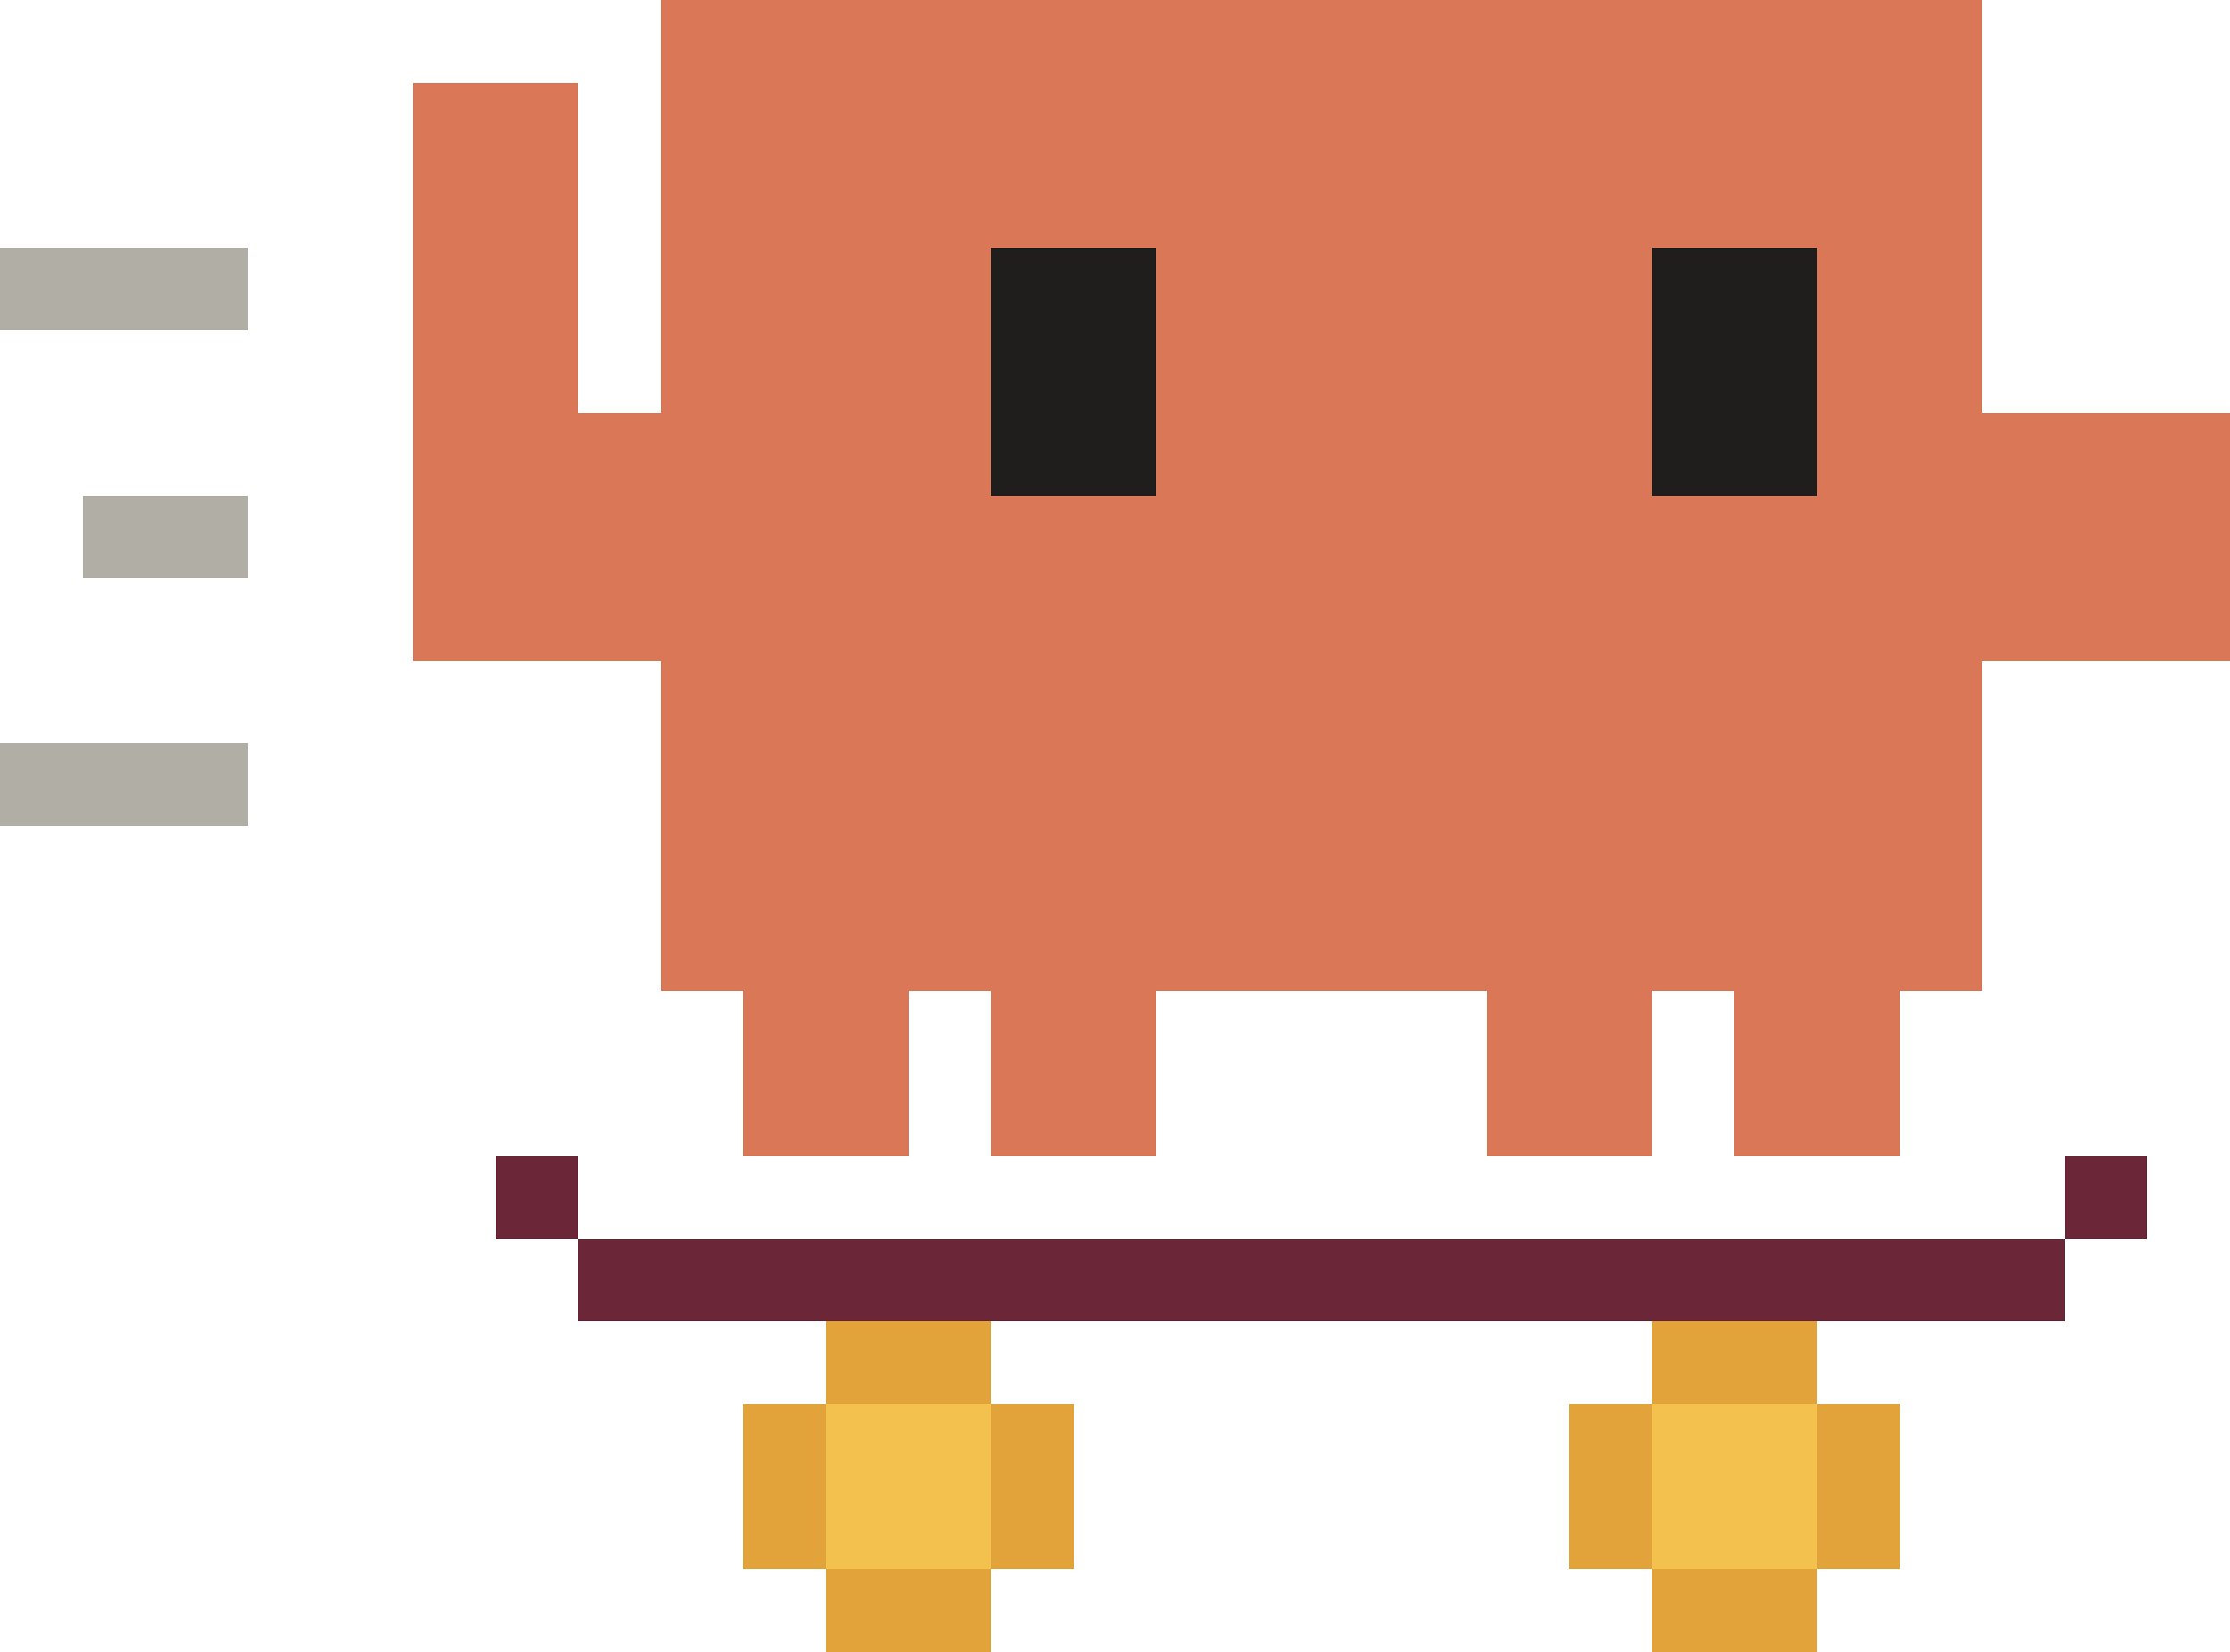
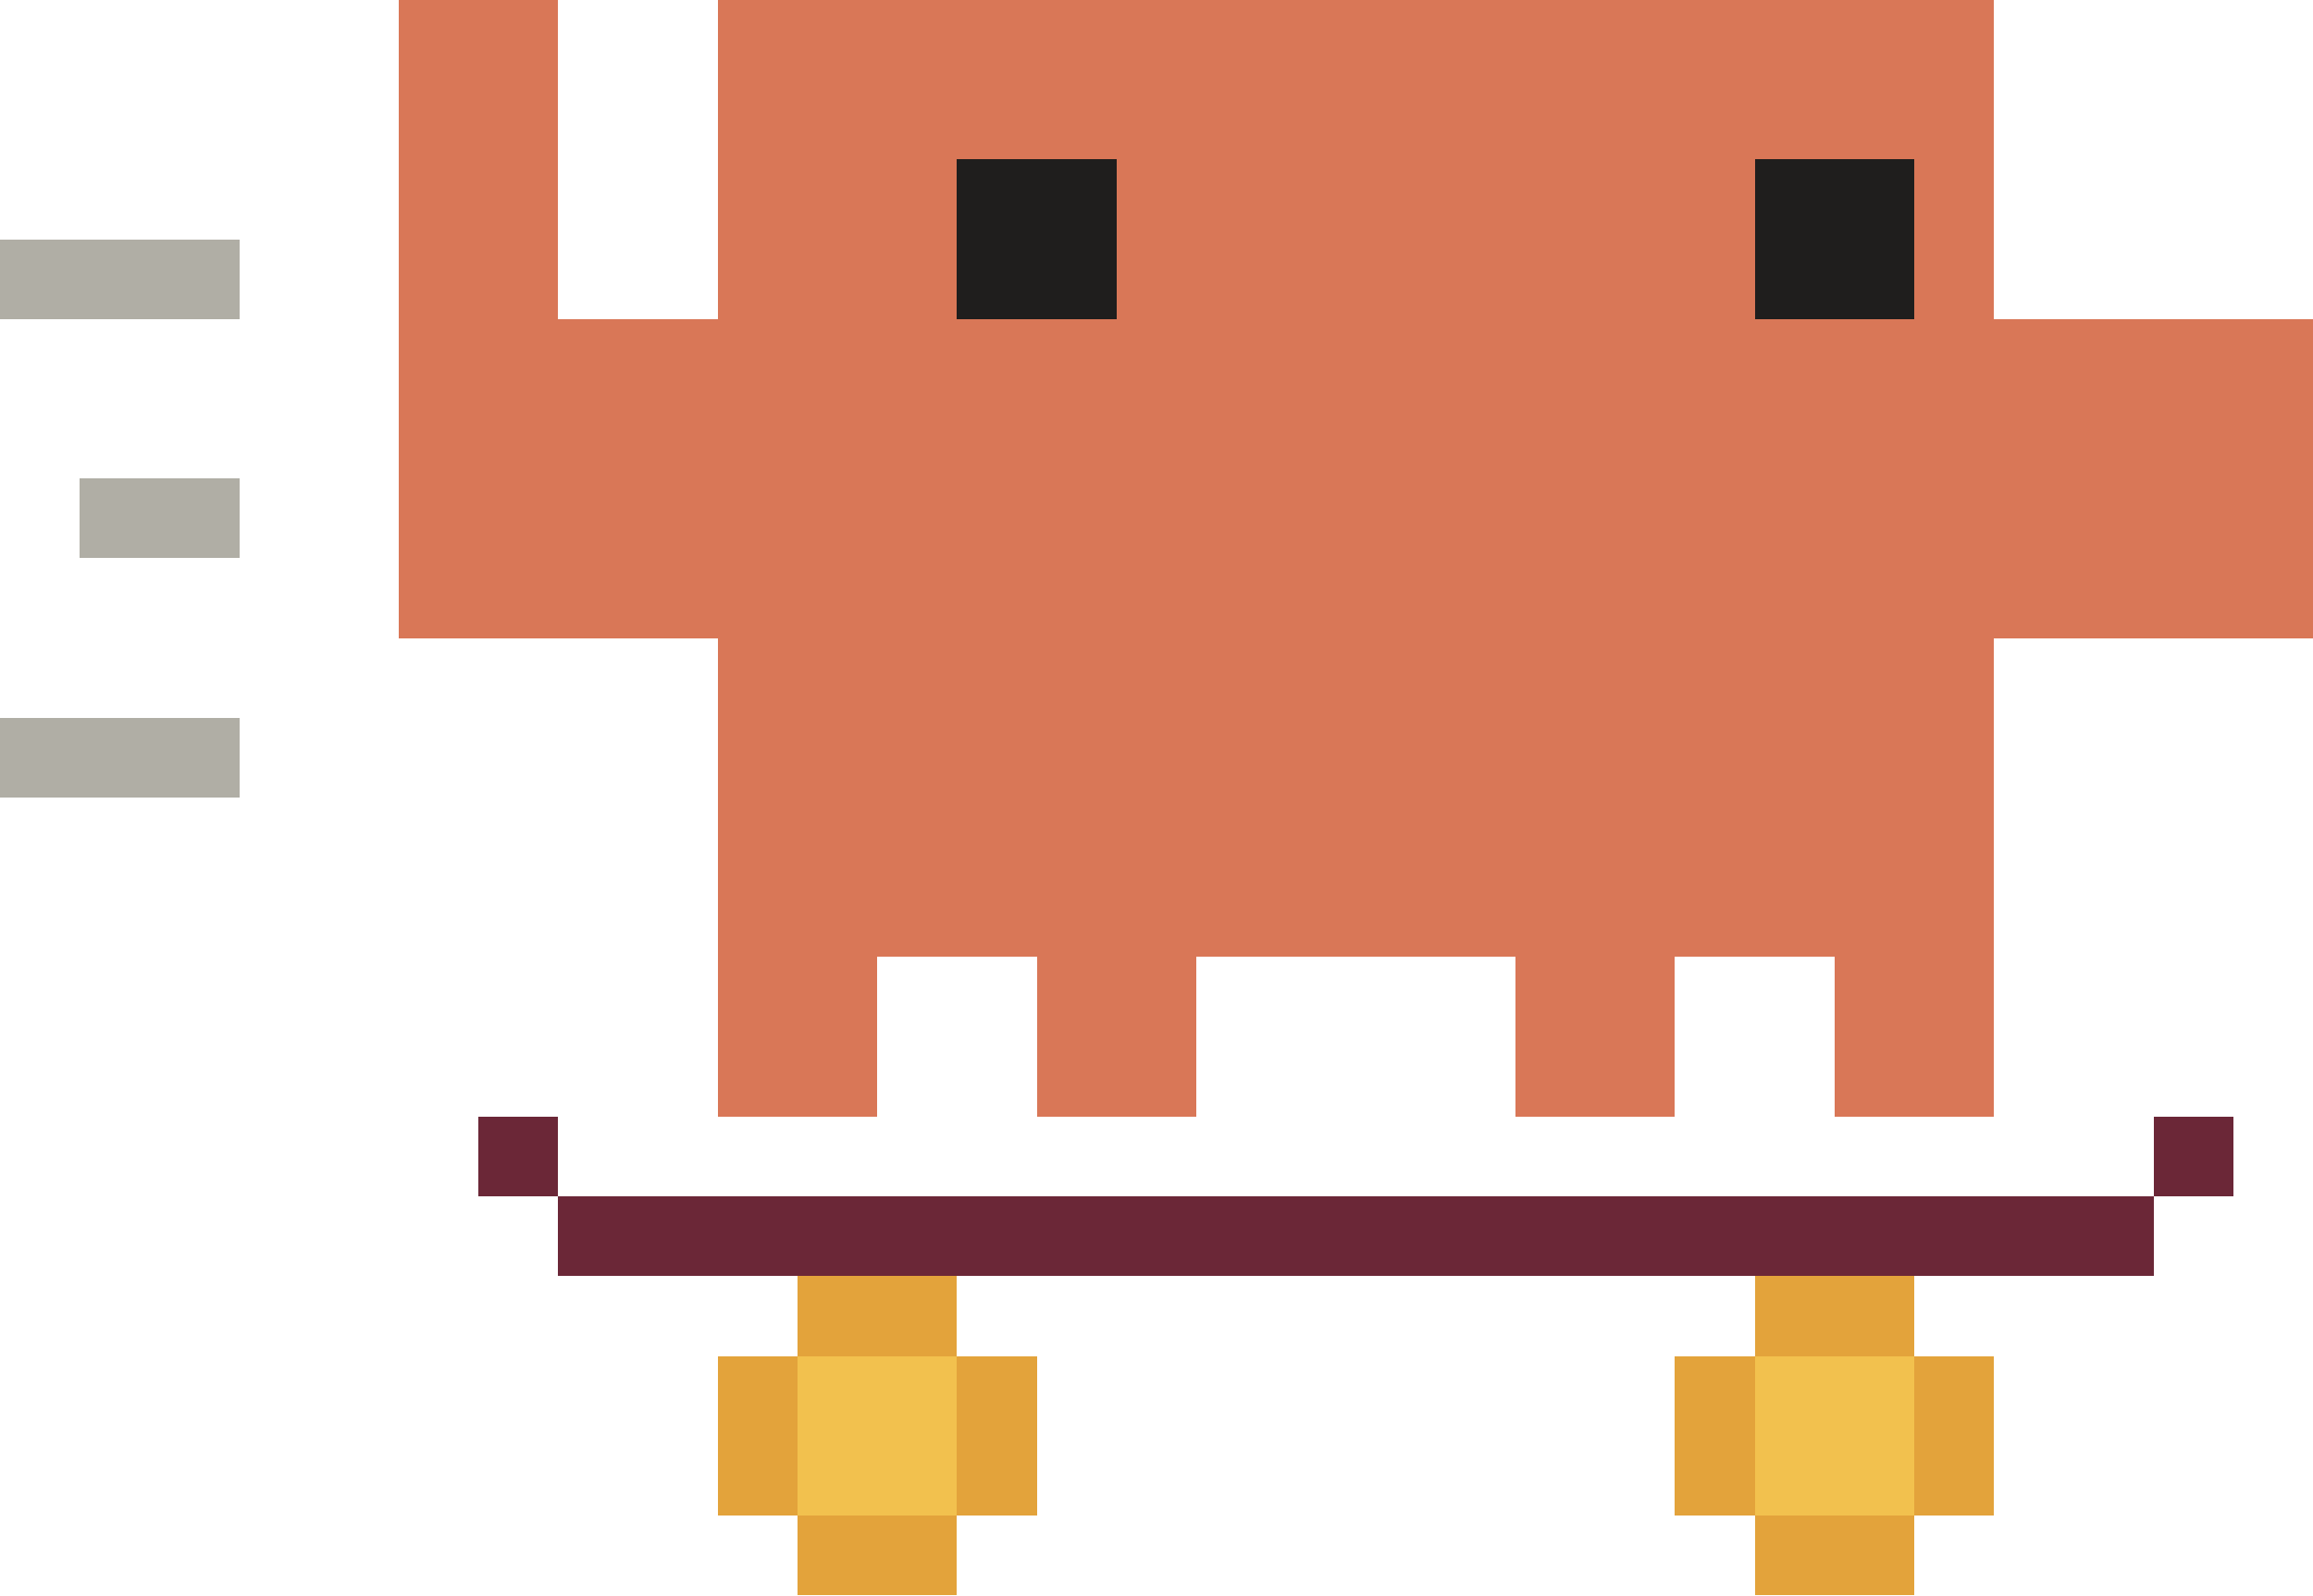
- <svg xmlns="http://www.w3.org/2000/svg" viewBox="0 0 27 20" width="432" height="320" shape-rendering="crispEdges">
-   <path fill="#D97757" d="M8 0h16v3h-16zM5 1h2v4h-2zM8 3h4v2h-4zM14 3h6v3h-6zM22 3h2v2h-2zM5 5h7v1h-7zM22 5h5v1h-5zM5 6h22v2h-22zM8 8h16v4h-16zM9 12h2v2h-2zM12 12h2v2h-2zM18 12h2v2h-2zM21 12h2v2h-2z" />
+ <svg xmlns="http://www.w3.org/2000/svg" viewBox="0 0 29 20" width="464" height="320" shape-rendering="crispEdges">
+   <path fill="#D97757" d="M5 0h2v4h-2zM9 0h16v2h-16zM9 2h3v2h-3zM14 2h8v2h-8zM24 2h1v2h-1zM5 4h24v4h-24zM9 8h16v4h-16zM9 12h2v2h-2zM13 12h2v2h-2zM19 12h2v2h-2zM23 12h2v2h-2z" />
+   <path fill="#1F1E1D" d="M12 2h2v2h-2zM22 2h2v2h-2z" />
  <path fill="#B0AEA5" d="M0 3h3v1h-3zM1 6h2v1h-2zM0 9h3v1h-3z" />
-   <path fill="#1F1E1D" d="M12 3h2v3h-2zM20 3h2v3h-2z" />
-   <path fill="#6B2737" d="M6 14h1v1h-1zM25 14h1v1h-1zM7 15h18v1h-18z" />
-   <path fill="#E3A33B" d="M10 16h2v1h-2zM20 16h2v1h-2zM9 17h1v2h-1zM12 17h1v2h-1zM19 17h1v2h-1zM22 17h1v2h-1zM10 19h2v1h-2zM20 19h2v1h-2z" />
-   <path fill="#F2C14E" d="M10 17h2v2h-2zM20 17h2v2h-2z" />
+   <path fill="#6B2737" d="M6 14h1v1h-1zM27 14h1v1h-1zM7 15h20v1h-20z" />
+   <path fill="#E3A33B" d="M10 16h2v1h-2zM22 16h2v1h-2zM9 17h1v2h-1zM12 17h1v2h-1zM21 17h1v2h-1zM24 17h1v2h-1zM10 19h2v1h-2zM22 19h2v1h-2z" />
+   <path fill="#F2C14E" d="M10 17h2v2h-2zM22 17h2v2h-2z" />
</svg>
